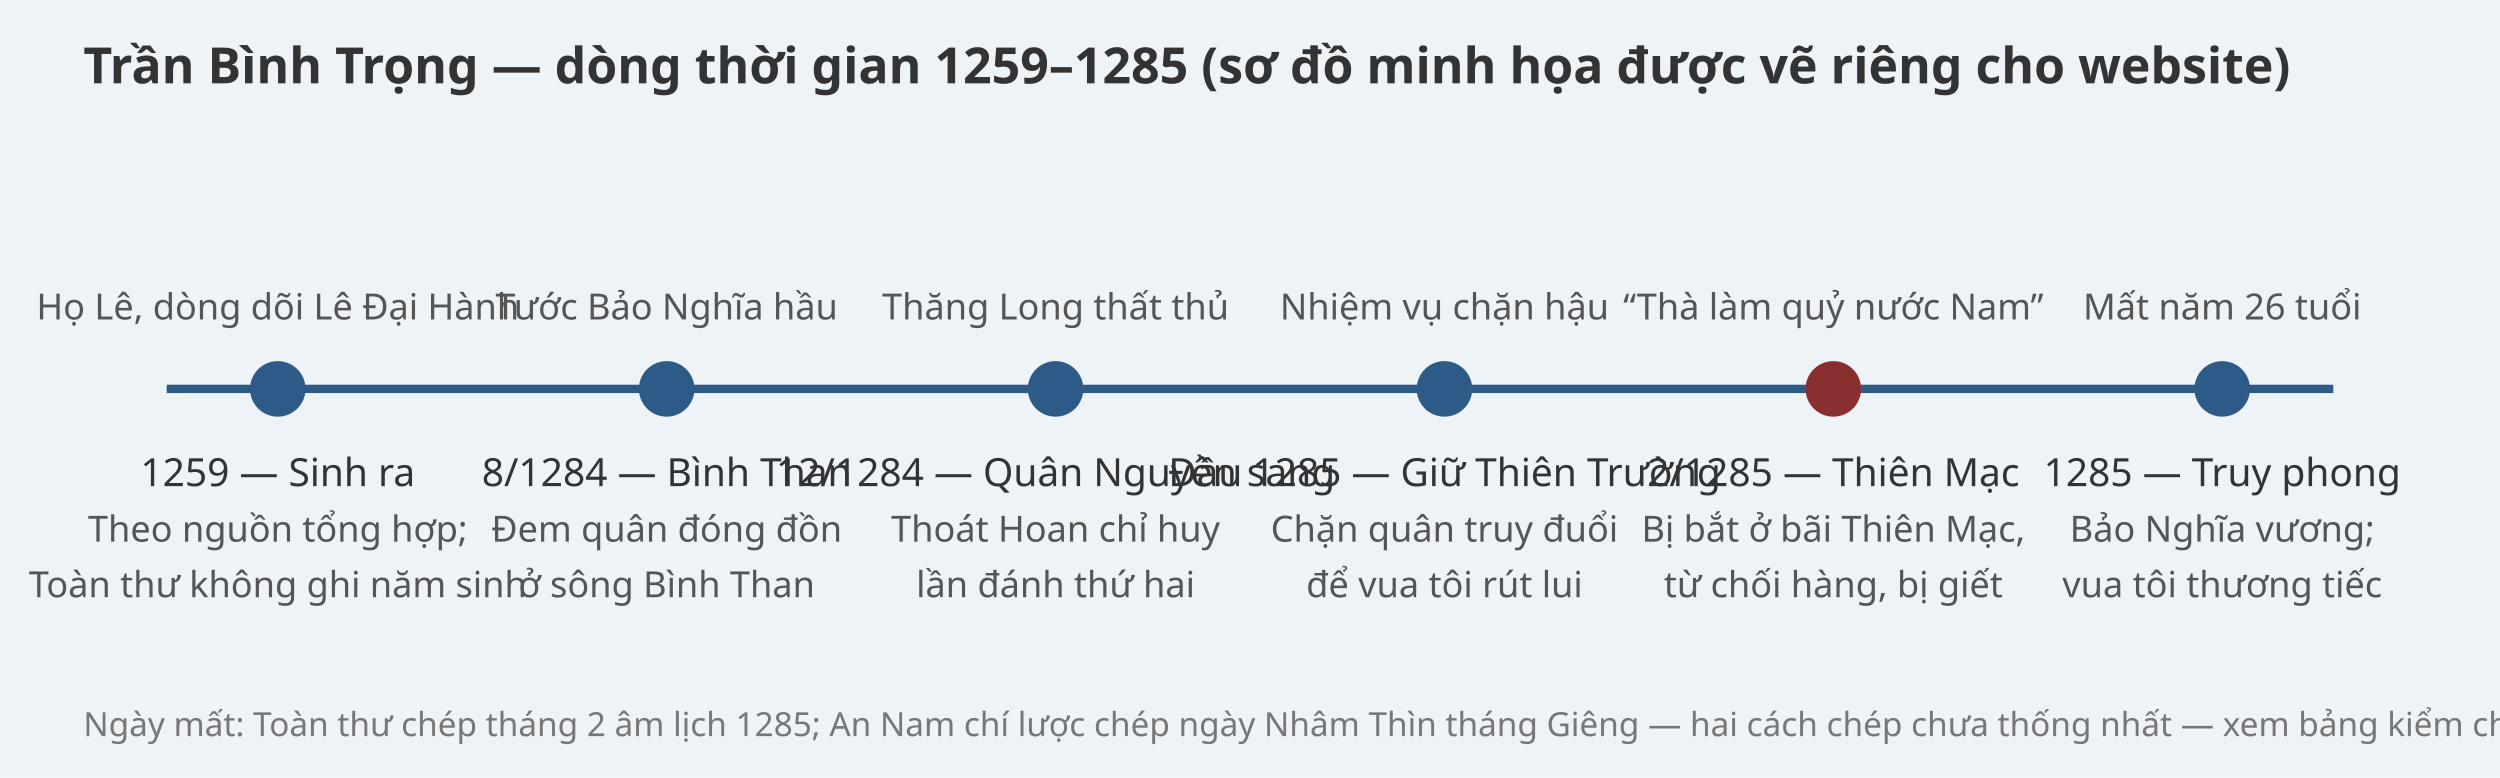
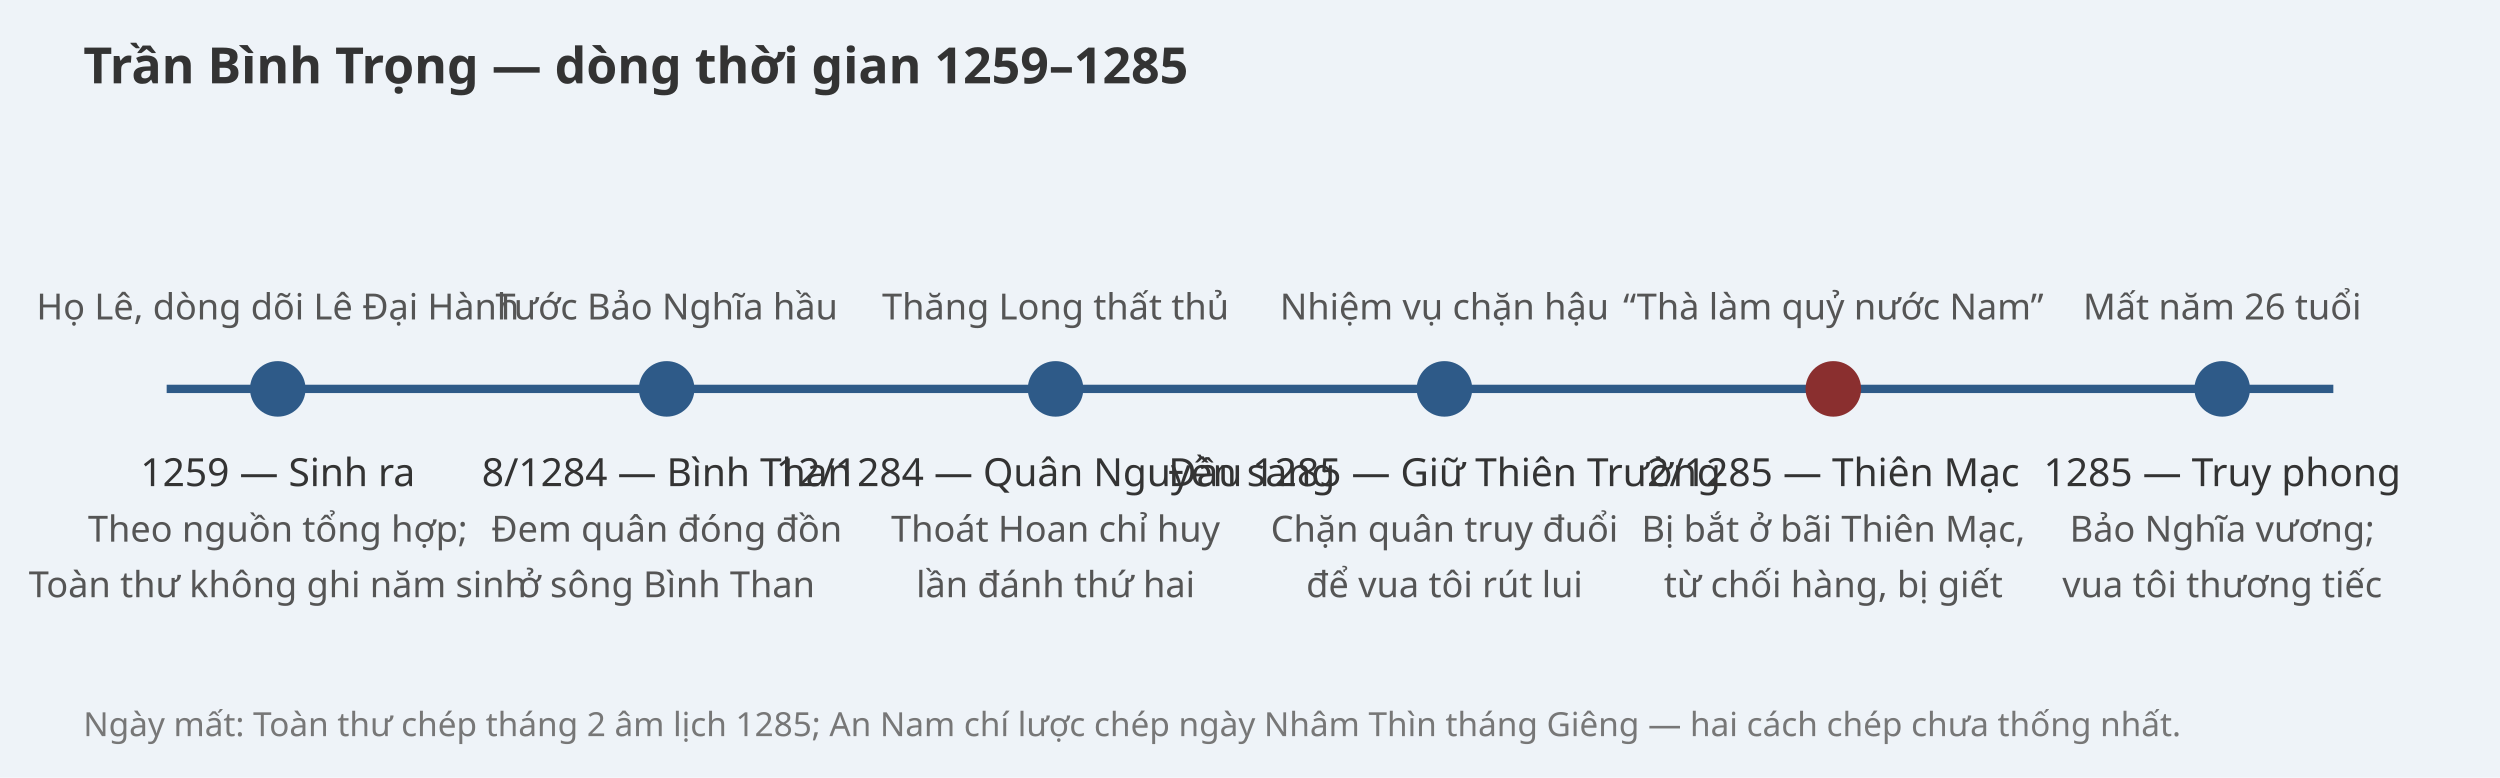
<svg xmlns="http://www.w3.org/2000/svg" width="900" height="280" viewBox="0 0 900 280" role="img" aria-label="Sơ đồ dòng thời gian Trần Bình Trọng 1259–1285">
  <rect width="900" height="280" fill="#eef3f8" />
-   <text x="30" y="30" font-family="sans-serif" font-size="18" font-weight="bold" fill="#333">Trần Bình Trọng — dòng thời gian 1259–1285 (sơ đồ minh họa được vẽ riêng cho website)</text>
+   <text x="30" y="30" font-family="sans-serif" font-size="18" font-weight="bold" fill="#333">Trần Bình Trọng — dòng thời gian 1259–1285</text>
  <line x1="60" y1="140" x2="840" y2="140" stroke="#2e5a88" stroke-width="3" />
  <circle cx="100" cy="140" r="10" fill="#2e5a88" />
  <text x="100" y="175" text-anchor="middle" font-family="sans-serif" font-size="14" fill="#333">1259 — Sinh ra</text>
  <text x="100" y="195" text-anchor="middle" font-family="sans-serif" font-size="13" fill="#555">Theo nguồn tổng hợp;</text>
  <text x="100" y="215" text-anchor="middle" font-family="sans-serif" font-size="13" fill="#555">Toàn thư không ghi năm sinh</text>
  <text x="100" y="115" text-anchor="middle" font-family="sans-serif" font-size="13" fill="#555">Họ Lê, dòng dõi Lê Đại Hành</text>
  <circle cx="240" cy="140" r="10" fill="#2e5a88" />
  <text x="240" y="175" text-anchor="middle" font-family="sans-serif" font-size="14" fill="#333">8/1284 — Bình Than</text>
  <text x="240" y="195" text-anchor="middle" font-family="sans-serif" font-size="13" fill="#555">Đem quân đóng đồn</text>
  <text x="240" y="215" text-anchor="middle" font-family="sans-serif" font-size="13" fill="#555">ở sông Bình Than</text>
  <text x="240" y="115" text-anchor="middle" font-family="sans-serif" font-size="13" fill="#555">Tước Bảo Nghĩa hầu</text>
  <circle cx="380" cy="140" r="10" fill="#2e5a88" />
  <text x="380" y="175" text-anchor="middle" font-family="sans-serif" font-size="14" fill="#333">12/1284 — Quân Nguyên sang</text>
  <text x="380" y="195" text-anchor="middle" font-family="sans-serif" font-size="13" fill="#555">Thoát Hoan chỉ huy</text>
  <text x="380" y="215" text-anchor="middle" font-family="sans-serif" font-size="13" fill="#555">lần đánh thứ hai</text>
  <text x="380" y="115" text-anchor="middle" font-family="sans-serif" font-size="13" fill="#555">Thăng Long thất thủ</text>
  <circle cx="520" cy="140" r="10" fill="#2e5a88" />
  <text x="520" y="175" text-anchor="middle" font-family="sans-serif" font-size="14" fill="#333">Đầu 1285 — Giữ Thiên Trường</text>
  <text x="520" y="195" text-anchor="middle" font-family="sans-serif" font-size="13" fill="#555">Chặn quân truy đuổi</text>
  <text x="520" y="215" text-anchor="middle" font-family="sans-serif" font-size="13" fill="#555">để vua tôi rút lui</text>
  <text x="520" y="115" text-anchor="middle" font-family="sans-serif" font-size="13" fill="#555">Nhiệm vụ chặn hậu</text>
  <circle cx="660" cy="140" r="10" fill="#8a2f2f" />
  <text x="660" y="175" text-anchor="middle" font-family="sans-serif" font-size="14" fill="#333">2/1285 — Thiên Mạc</text>
  <text x="660" y="195" text-anchor="middle" font-family="sans-serif" font-size="13" fill="#555">Bị bắt ở bãi Thiên Mạc,</text>
  <text x="660" y="215" text-anchor="middle" font-family="sans-serif" font-size="13" fill="#555">từ chối hàng, bị giết</text>
  <text x="660" y="115" text-anchor="middle" font-family="sans-serif" font-size="13" fill="#555">“Thà làm quỷ nước Nam”</text>
  <circle cx="800" cy="140" r="10" fill="#2e5a88" />
  <text x="800" y="175" text-anchor="middle" font-family="sans-serif" font-size="14" fill="#333">1285 — Truy phong</text>
  <text x="800" y="195" text-anchor="middle" font-family="sans-serif" font-size="13" fill="#555">Bảo Nghĩa vương;</text>
  <text x="800" y="215" text-anchor="middle" font-family="sans-serif" font-size="13" fill="#555">vua tôi thương tiếc</text>
  <text x="800" y="115" text-anchor="middle" font-family="sans-serif" font-size="13" fill="#555">Mất năm 26 tuổi</text>
-   <text x="30" y="265" font-family="sans-serif" font-size="12" fill="#777">Ngày mất: Toàn thư chép tháng 2 âm lịch 1285; An Nam chí lược chép ngày Nhâm Thìn tháng Giêng — hai cách chép chưa thống nhất — xem bảng kiểm chứng nguồn.</text>
+   <text x="30" y="265" font-family="sans-serif" font-size="12" fill="#777">Ngày mất: Toàn thư chép tháng 2 âm lịch 1285; An Nam chí lược chép ngày Nhâm Thìn tháng Giêng — hai cách chép chưa thống nhất.</text>
</svg>
